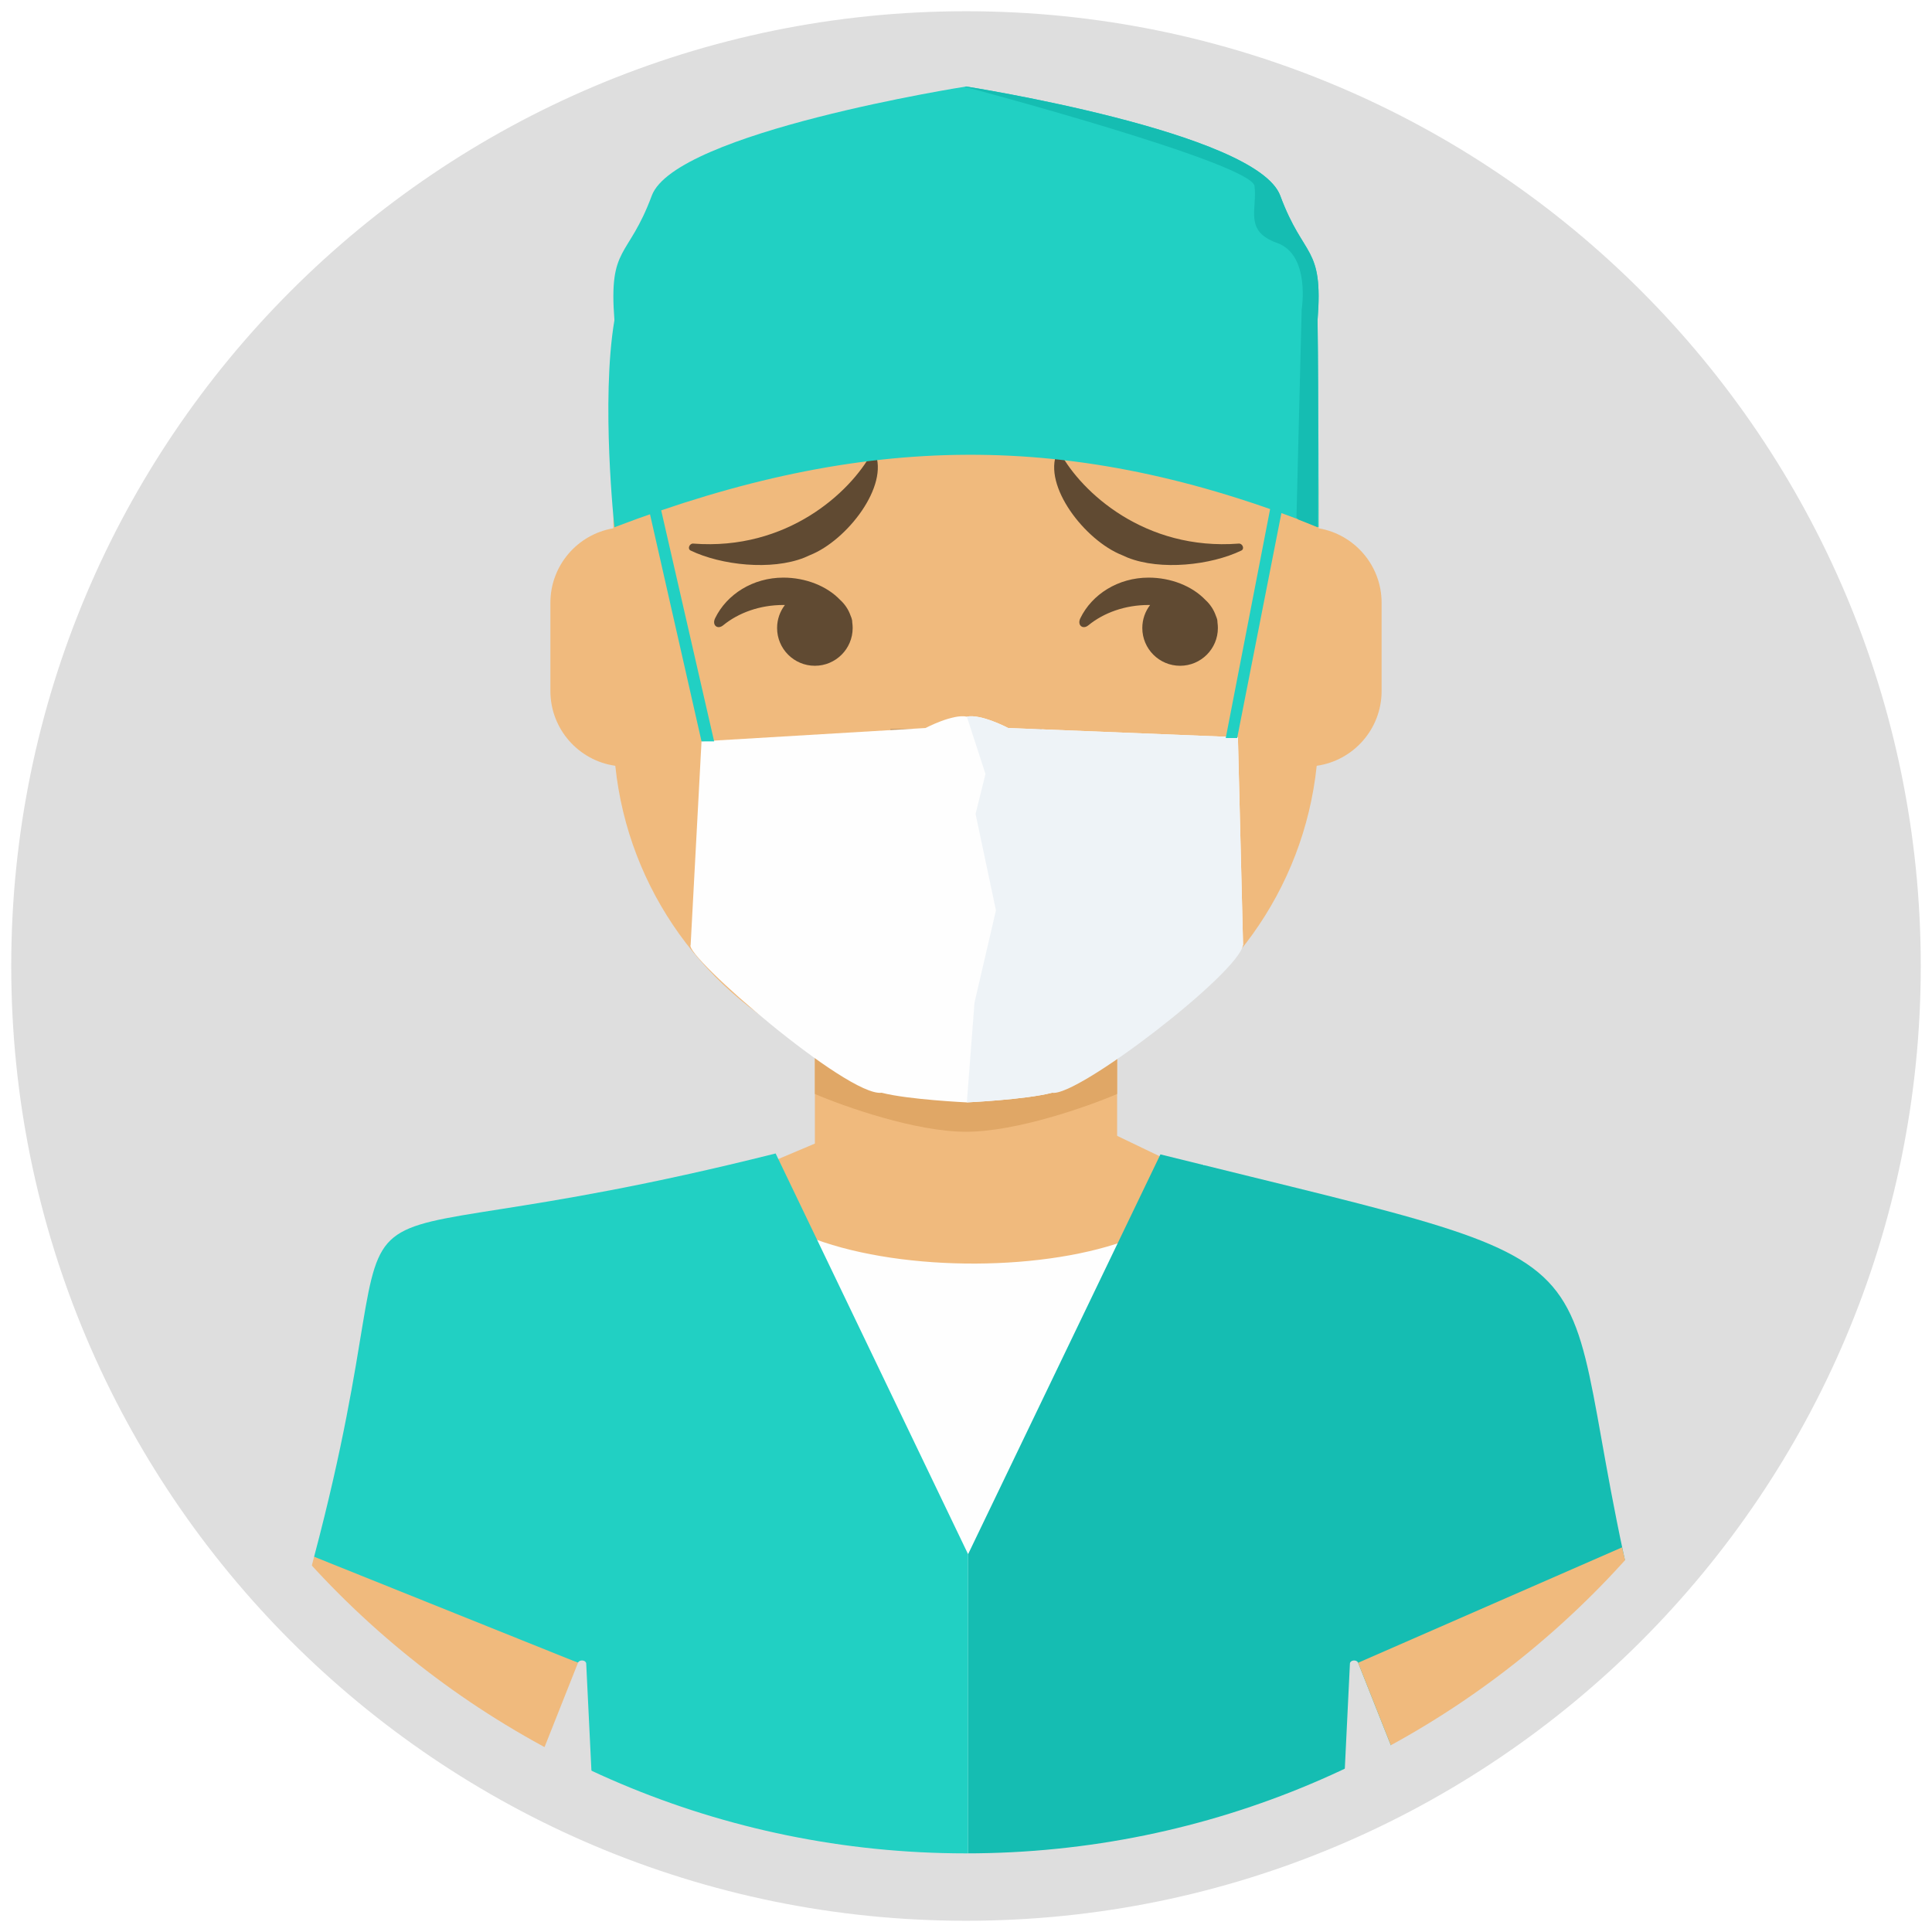
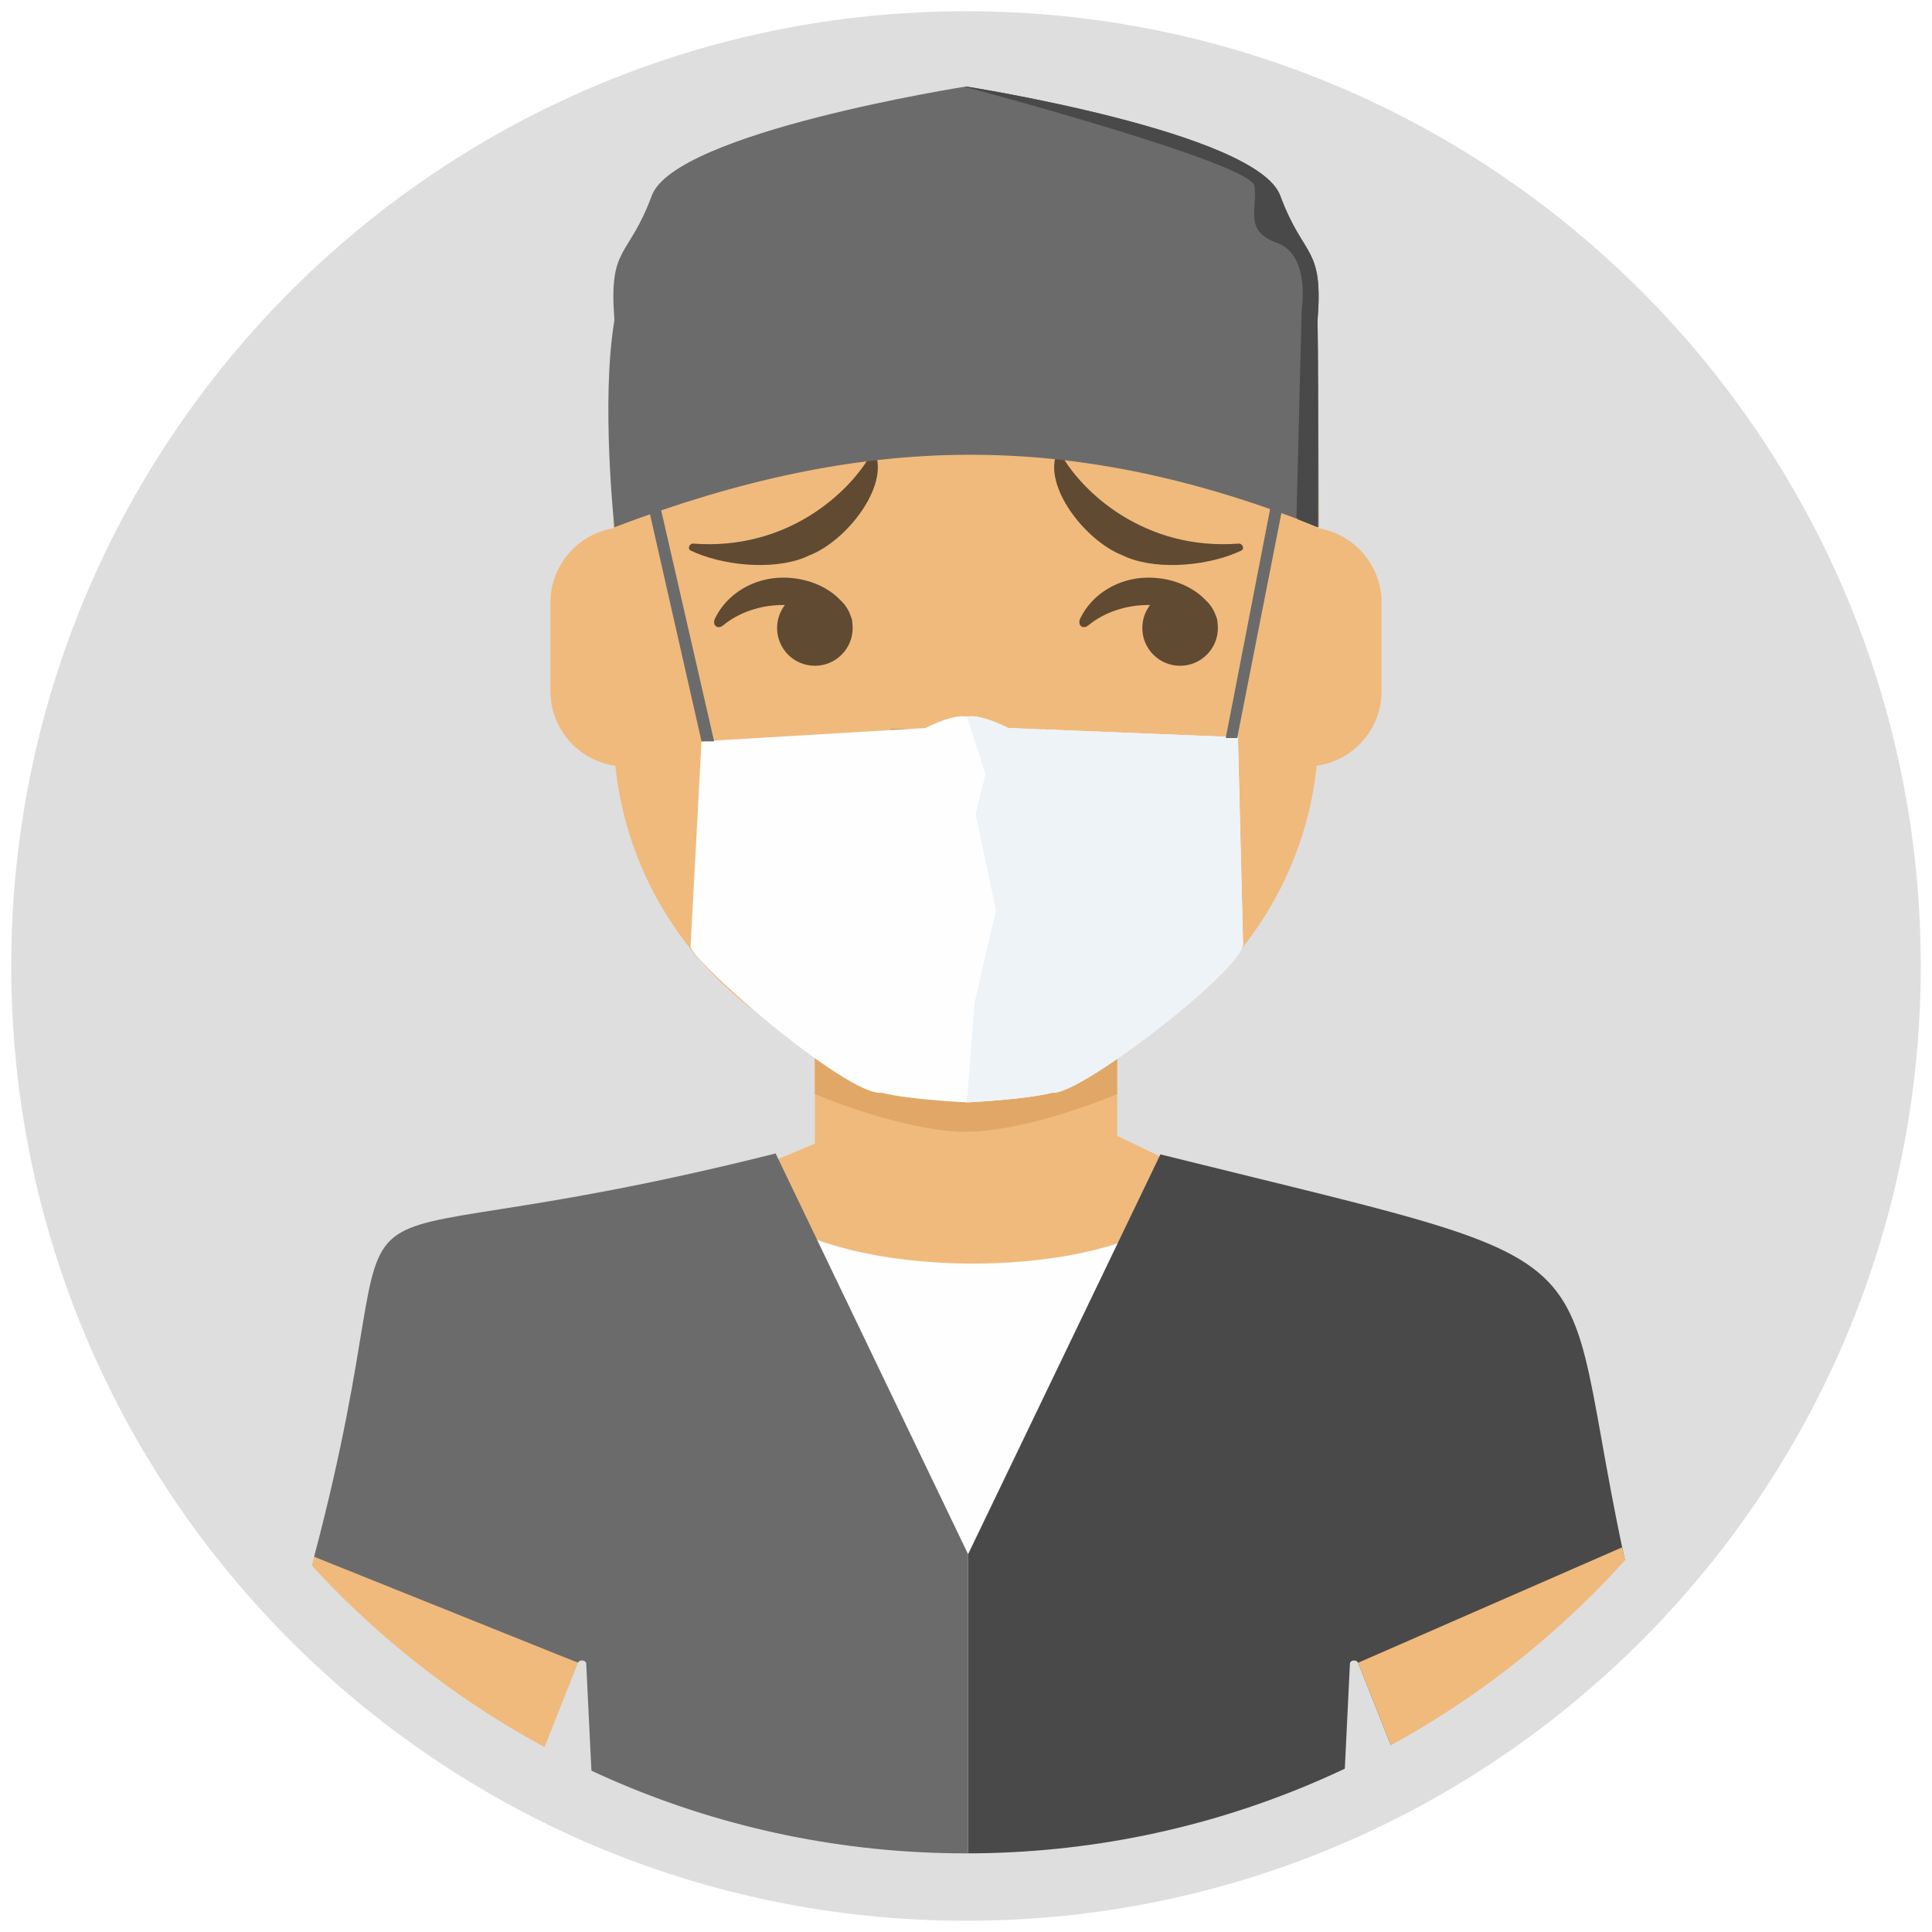
<svg xmlns="http://www.w3.org/2000/svg" width="86" height="86" viewBox="0 0 86 86" fill="none">
  <path d="M43 83.999C65.644 83.999 84 65.643 84 43C84 20.356 65.644 2 43 2C20.357 2 2 20.356 2 43C2 65.643 20.357 83.999 43 83.999Z" fill="#DEDEDE" />
  <mask id="mask0" mask-type="alpha" maskUnits="userSpaceOnUse" x="2" y="2" width="82" height="82">
    <circle cx="43" cy="43" r="41" fill="#C4C4C4" />
  </mask>
  <g mask="url(#mask0)">
</g>
  <mask id="mask1" mask-type="alpha" maskUnits="userSpaceOnUse" x="2" y="1" width="82" height="82">
    <circle cx="43" cy="42" r="41" fill="#C4C4C4" />
  </mask>
  <g mask="url(#mask1)">
</g>
  <mask id="mask2" mask-type="alpha" maskUnits="userSpaceOnUse" x="2" y="2" width="82" height="82">
    <circle cx="43" cy="43" r="41" fill="#C4C4C4" />
  </mask>
  <g mask="url(#mask2)">
</g>
  <mask id="mask3" mask-type="alpha" maskUnits="userSpaceOnUse" x="2" y="2" width="82" height="82">
    <circle cx="43" cy="43" r="41" fill="#C4C4C4" />
  </mask>
  <g mask="url(#mask3)">
    <path d="M36.931 48.431C41.038 48.431 45.144 48.431 49.252 48.431L49.319 49.081L43.297 56.133L36.829 49.011L36.93 48.431H36.931Z" fill="#B3B3B3" />
    <path d="M37.01 46.661L36.903 50.639L28.168 54.329V67.856H42.874H57.577V54.329L49.458 50.431L49.012 46.455L37.01 46.662V46.661H37.01Z" fill="#F0BA7D" />
    <path d="M32.62 51.81C33.56 57.81 53.518 57.64 53.564 51.81L60.128 60.429L54.93 82.214C51.161 83.022 47.193 83.455 43.092 83.455C39.747 83.455 36.491 83.166 33.359 82.622L24.043 61.117L32.62 51.81Z" fill="#FEFEFE" />
-     <path d="M34.525 51.345C11.323 57.174 19.228 49.506 13.982 69.296C17.137 71.6 17.604 71.116 21.529 72.627L25.729 74.014C25.756 73.947 25.839 73.905 25.93 73.913C26.02 73.921 26.088 73.977 26.094 74.047L26.43 80.942C31.573 82.56 37.197 83.454 43.093 83.454V69.183L34.526 51.344L34.525 51.345Z" fill="#21D0C3" />
+     <path d="M34.525 51.345C11.323 57.174 19.228 49.506 13.982 69.296C17.137 71.6 17.604 71.116 21.529 72.627L25.729 74.014C25.756 73.947 25.839 73.905 25.93 73.913C26.02 73.921 26.088 73.977 26.094 74.047L26.43 80.942C31.573 82.56 37.197 83.454 43.093 83.454V69.183L34.526 51.344L34.525 51.345Z" fill="#6B6B6B" />
    <path d="M23.401 79.884C19.475 78.373 15.881 76.425 12.727 74.121L13.444 71.378L13.982 69.296L25.729 74.014L23.401 79.884Z" fill="#F0BA7D" />
-     <path d="M51.654 51.386C74.876 57.158 68.212 54.333 73.457 74.121C70.303 76.425 66.708 78.373 62.783 79.885L60.454 74.015C60.428 73.948 60.344 73.905 60.253 73.914C60.163 73.922 60.094 73.978 60.09 74.048L59.755 80.943C54.612 82.561 48.987 83.454 43.093 83.454V69.183L51.654 51.386Z" fill="#15BDB2" />
+     <path d="M51.654 51.386C74.876 57.158 68.212 54.333 73.457 74.121C70.303 76.425 66.708 78.373 62.783 79.885L60.454 74.015C60.428 73.948 60.344 73.905 60.253 73.914C60.163 73.922 60.094 73.978 60.09 74.048L59.755 80.943C54.612 82.561 48.987 83.454 43.093 83.454V69.183L51.654 51.386Z" fill="#494949" />
    <path d="M62.783 79.885C66.708 78.373 70.303 76.425 73.457 74.121L72.202 68.879L60.454 74.015L62.783 79.885Z" fill="#F0BA7D" />
    <mask id="mask4" mask-type="alpha" maskUnits="userSpaceOnUse" x="24" y="6" width="38" height="50">
      <path d="M49.727 51.78V46.626C54.559 44.331 58.032 39.64 58.611 34.088C60.244 33.857 61.5 32.454 61.5 30.758V26.833C61.5 25.167 60.288 23.783 58.697 23.516V21.788C58.697 13.119 51.669 6.091 43 6.091C34.331 6.091 27.303 13.119 27.303 21.788V23.516C25.712 23.783 24.5 25.167 24.5 26.833V30.758C24.5 32.454 25.756 33.857 27.389 34.088C27.968 39.64 31.441 44.331 36.273 46.626V51.78L43 55.424L49.727 51.78Z" fill="#C4C4C4" />
    </mask>
    <g mask="url(#mask4)">
      <path d="M49.727 46.626V51.78H50.849C61.995 51.78 71.03 60.816 71.03 71.962V74.485H14.97V71.962C14.97 60.816 24.005 51.78 35.151 51.78H36.273V46.626C31.441 44.331 27.968 39.64 27.389 34.088C25.756 33.857 24.5 32.454 24.5 30.758V26.833C24.5 25.167 25.712 23.783 27.303 23.516V21.788C27.303 13.119 34.331 6.091 43 6.091C51.669 6.091 58.697 13.119 58.697 21.788V23.516C60.288 23.783 61.5 25.167 61.5 26.833V30.758C61.5 32.454 60.244 33.857 58.611 34.088C58.032 39.64 54.559 44.331 49.727 46.626Z" fill="#D0C6AC" />
      <path d="M88.97 6.091H14.97V84.576H88.97V6.091Z" fill="#F0BA7D" />
    </g>
    <path d="M45.523 38.606H40.477C40.013 38.606 39.636 38.983 39.636 39.447C39.636 39.911 40.013 40.288 40.477 40.288H45.523C45.987 40.288 46.364 39.911 46.364 39.447C46.364 38.983 45.987 38.606 45.523 38.606Z" fill="black" fill-opacity="0.7" />
    <path fill-rule="evenodd" clip-rule="evenodd" d="M39.636 32.44C39.636 33.678 41.142 34.682 43 34.682C44.858 34.682 46.364 33.678 46.364 32.44" fill="black" fill-opacity="0.16" />
    <path fill-rule="evenodd" clip-rule="evenodd" d="M34.939 26.93C34.721 27.214 34.591 27.569 34.591 27.955C34.591 28.883 35.344 29.636 36.273 29.636C37.202 29.636 37.955 28.883 37.955 27.955C37.955 27.873 37.949 27.793 37.938 27.715C37.94 27.653 37.929 27.582 37.903 27.508C37.89 27.473 37.877 27.438 37.862 27.404C37.769 27.134 37.608 26.895 37.401 26.707C36.805 26.081 35.854 25.712 34.87 25.712C33.516 25.712 32.35 26.454 31.833 27.519C31.681 27.831 31.941 28.039 32.191 27.834C32.874 27.276 33.822 26.93 34.87 26.93C34.893 26.93 34.916 26.93 34.939 26.93Z" fill="black" fill-opacity="0.6" />
    <path fill-rule="evenodd" clip-rule="evenodd" d="M51.196 26.93C50.978 27.214 50.848 27.569 50.848 27.955C50.848 28.883 51.601 29.636 52.53 29.636C53.459 29.636 54.212 28.883 54.212 27.955C54.212 27.873 54.206 27.793 54.195 27.715C54.197 27.653 54.187 27.582 54.16 27.508C54.148 27.473 54.134 27.438 54.12 27.404C54.026 27.134 53.866 26.895 53.659 26.707C53.062 26.081 52.112 25.712 51.128 25.712C49.773 25.712 48.608 26.454 48.09 27.519C47.939 27.831 48.199 28.039 48.448 27.834C49.131 27.276 50.08 26.93 51.128 26.93C51.151 26.93 51.174 26.93 51.196 26.93Z" fill="black" fill-opacity="0.6" />
    <path fill-rule="evenodd" clip-rule="evenodd" d="M36.058 24.709L35.803 24.822C34.333 25.405 32.106 25.161 30.744 24.507C30.585 24.431 30.694 24.184 30.857 24.197C35.039 24.519 37.854 21.913 38.81 20.149C38.839 20.097 38.925 20.091 38.946 20.14C39.593 21.63 37.699 24.059 36.058 24.709Z" fill="black" fill-opacity="0.6" />
    <path fill-rule="evenodd" clip-rule="evenodd" d="M49.942 24.709L50.197 24.822C51.667 25.405 53.894 25.161 55.256 24.507C55.414 24.431 55.306 24.184 55.143 24.197C50.961 24.519 48.146 21.913 47.189 20.149C47.161 20.097 47.075 20.091 47.054 20.14C46.407 21.63 48.301 24.059 49.942 24.709Z" fill="black" fill-opacity="0.6" />
    <path d="M49.727 48.697V47.015H36.273V48.697C37.581 49.258 40.758 50.379 43 50.379C45.242 50.379 48.419 49.258 49.727 48.697Z" fill="#E0A766" />
    <path d="M43.038 49.071C43.038 49.071 40.423 48.949 39.245 48.642C37.746 48.845 30.446 42.534 30.743 42.061L31.227 33L41.199 32.406C41.199 32.406 42.416 31.766 43.038 31.901C43.662 31.766 44.877 32.406 44.877 32.406L55.104 32.817L55.333 42.061C55.333 42.061 48.01 48.334 46.832 48.642C45.654 48.949 43.038 49.071 43.038 49.071Z" fill="#FEFEFE" />
    <path d="M43.038 31.902L43.867 34.451L43.426 36.231L44.333 40.523L43.379 44.627L43.037 49.071C43.037 49.071 45.653 48.949 46.831 48.642C47.935 48.863 55.16 43.303 55.333 42.062L55.103 32.817L44.877 32.406C44.877 32.406 43.66 31.767 43.038 31.902Z" fill="#EEF3F7" />
-     <path d="M29.303 22.155L31.788 33H31.227L28.811 22.35L29.303 22.155Z" fill="#21D0C3" />
-     <path d="M57.105 22.506L55.071 32.851H54.562L56.596 22.357L57.105 22.506Z" fill="#21D0C3" />
-     <path d="M43 3.851C43 3.851 30.061 5.877 29.012 8.711C27.962 11.545 27.088 10.901 27.35 14.25C26.742 17.863 27.35 23.47 27.35 23.47C38.447 19.245 47.702 19.091 58.697 23.47C58.697 23.47 58.697 17.863 58.649 14.25C58.911 10.901 58.037 11.545 56.987 8.711C55.938 5.877 43 3.851 43 3.851Z" fill="#21D0C3" />
-     <path d="M43 3.851L42.937 3.861C42.937 3.861 55.712 7.253 55.843 8.282C55.975 9.312 55.356 10.285 56.849 10.815C58.342 11.345 57.942 13.778 57.942 13.778L57.71 23.032L57.782 23.12L58.65 23.47C58.65 23.47 58.697 17.864 58.65 14.248C58.912 10.899 58.038 11.543 56.989 8.709C55.939 5.875 43 3.849 43 3.849V3.851Z" fill="#15BDB2" />
+     <path d="M29.303 22.155L31.788 33H31.227L28.811 22.35L29.303 22.155Z" fill="#6B6B6B" />
+     <path d="M57.105 22.506L55.071 32.851H54.562L56.596 22.357L57.105 22.506Z" fill="#6B6B6B" />
+     <path d="M43 3.851C43 3.851 30.061 5.877 29.012 8.711C27.962 11.545 27.088 10.901 27.35 14.25C26.742 17.863 27.35 23.47 27.35 23.47C38.447 19.245 47.702 19.091 58.697 23.47C58.697 23.47 58.697 17.863 58.649 14.25C58.911 10.901 58.037 11.545 56.987 8.711C55.938 5.877 43 3.851 43 3.851Z" fill="#6B6B6B" />
+     <path d="M43 3.851L42.937 3.861C42.937 3.861 55.712 7.253 55.843 8.282C55.975 9.312 55.356 10.285 56.849 10.815C58.342 11.345 57.942 13.778 57.942 13.778L57.71 23.032L57.782 23.12L58.65 23.47C58.65 23.47 58.697 17.864 58.65 14.248C58.912 10.899 58.038 11.543 56.989 8.709C55.939 5.875 43 3.849 43 3.849V3.851Z" fill="#494949" />
  </g>
  <circle cx="43" cy="43" r="41" stroke="#DEDEDE" stroke-width="3" />
</svg>
